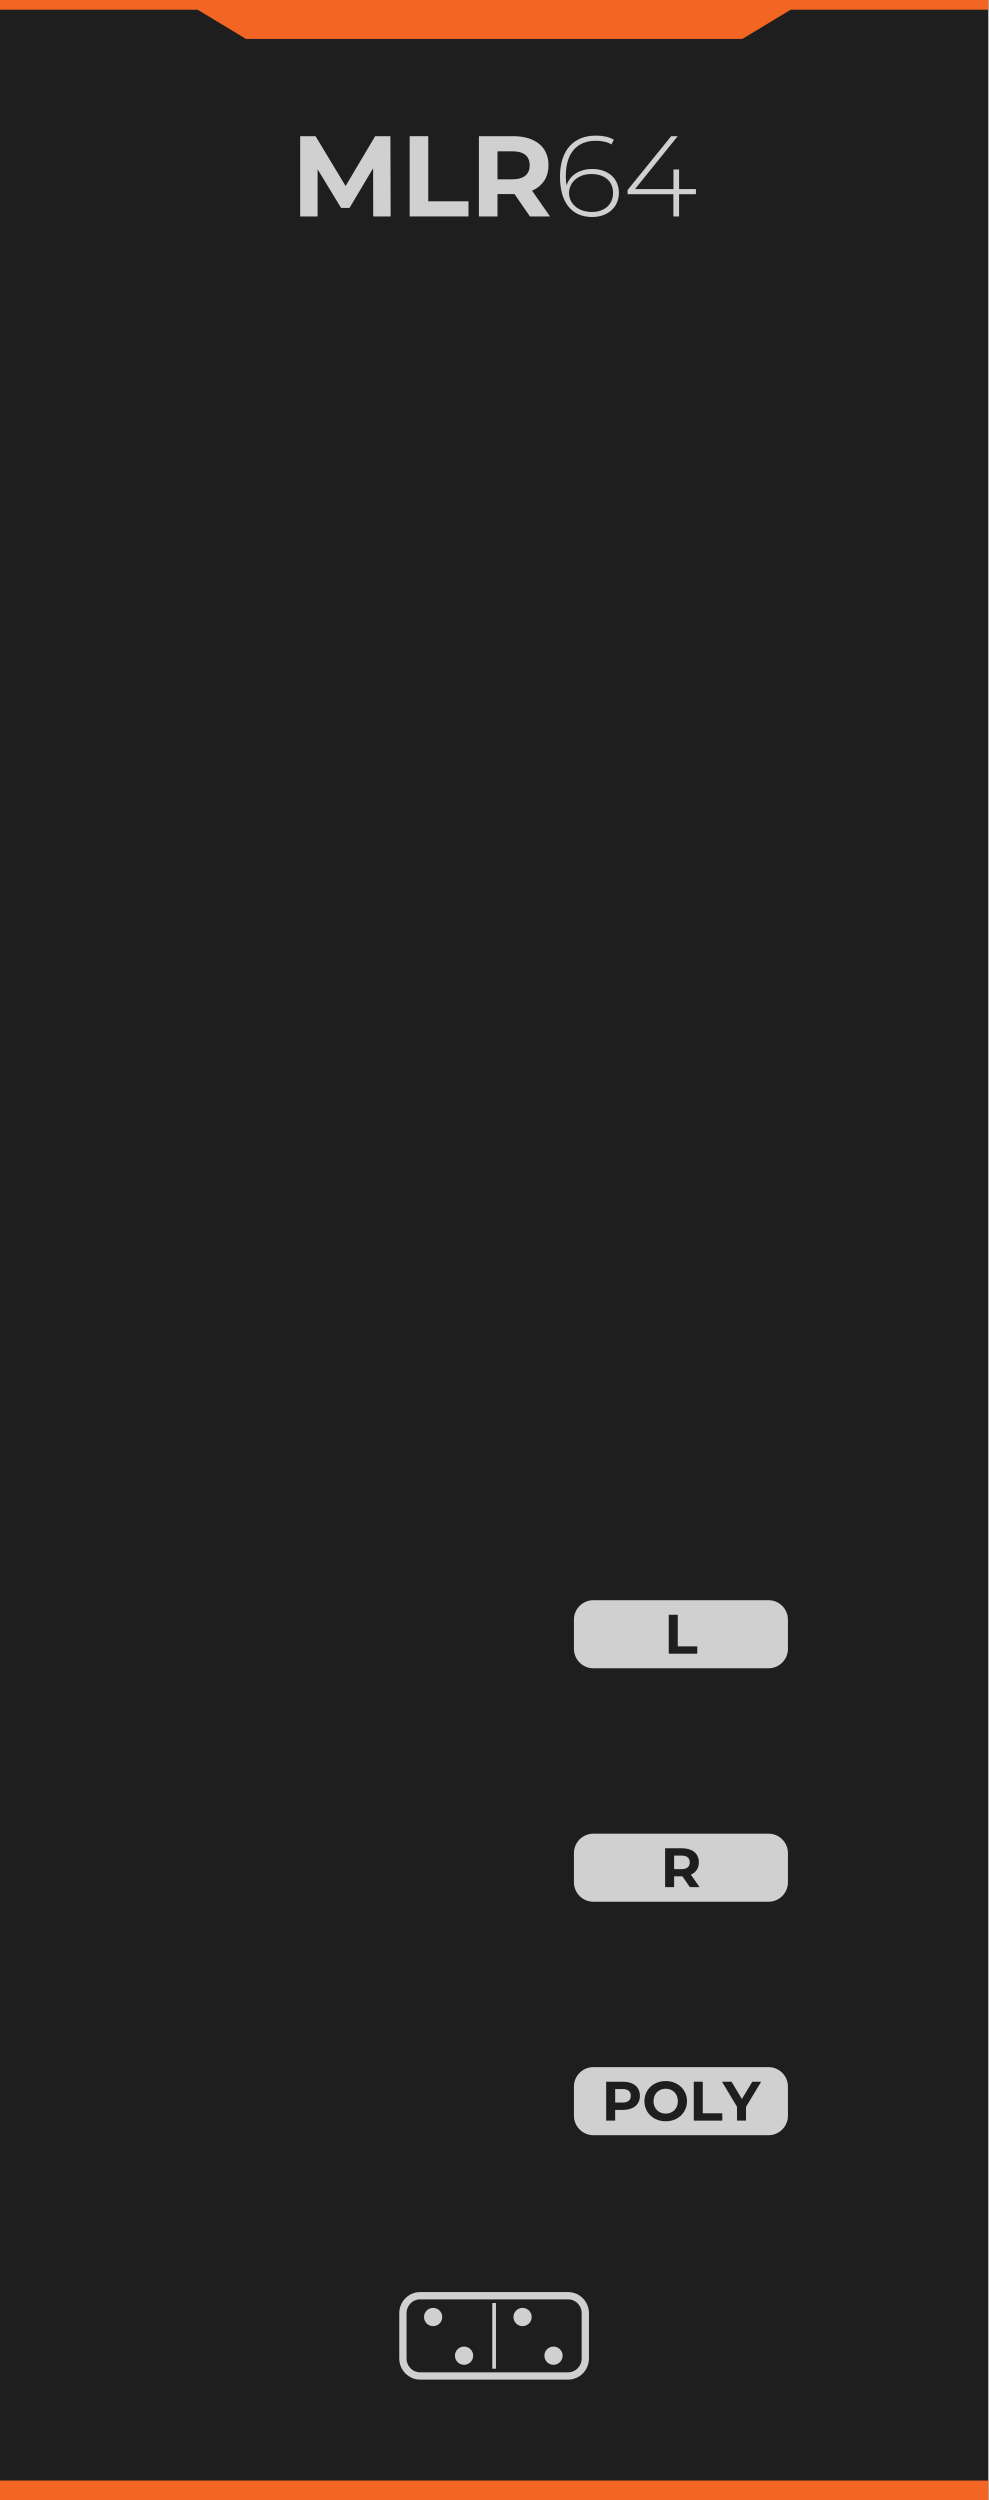
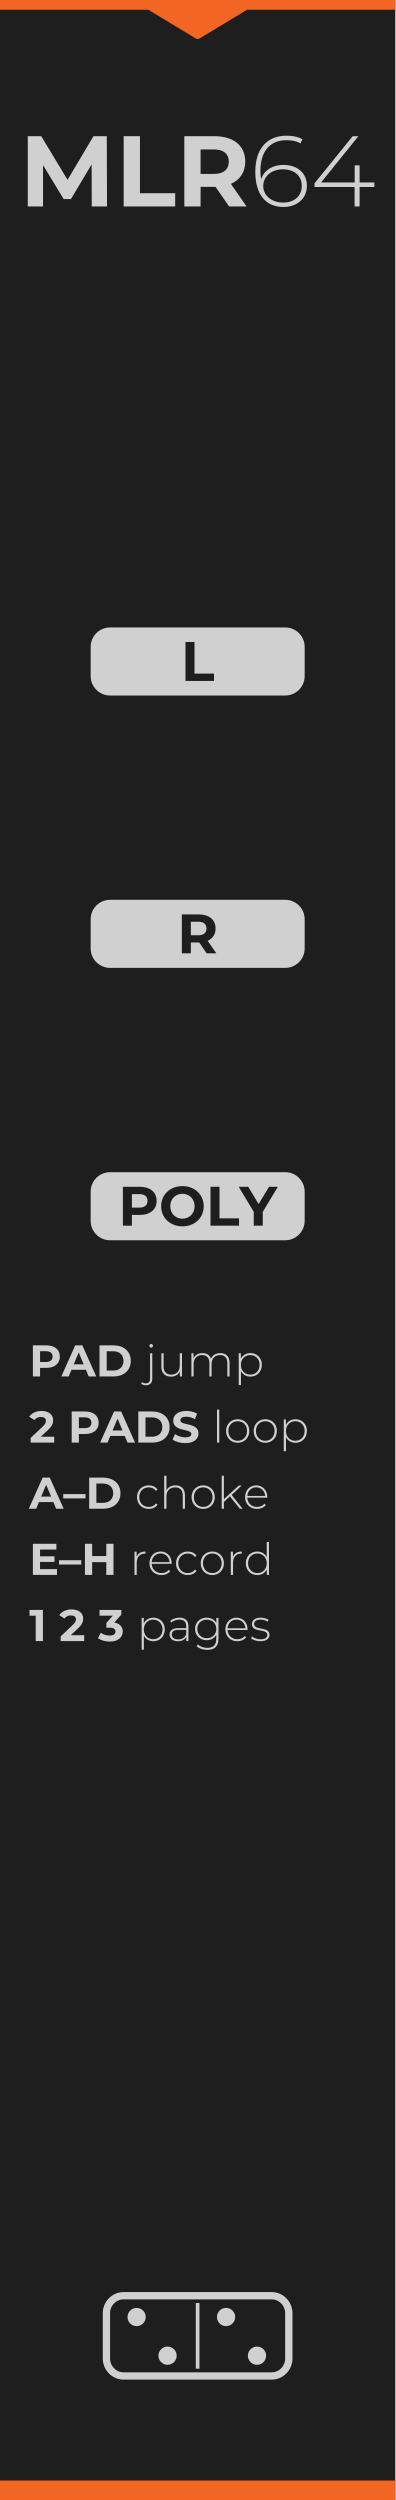
- <svg xmlns="http://www.w3.org/2000/svg" width="50.8mm" height="128.5mm" viewBox="0 0 50.8 128.5">
-   <rect width="50.8" height="128.5" fill="#1e1e1e" />
-   <polygon points="     0,0 50.8,0 50.8,0.5     40.64,0.5 38.16,2.0 12.64,2.0 10.16,0.5     0,0.5   " fill="#f26522" />
-   <rect x="0" y="127.5" width="50.8" height="1.0" fill="#f26522" />
+ <svg xmlns="http://www.w3.org/2000/svg" width="20.32mm" height="128.5mm" viewBox="0 0 20.32 128.5">
+   <rect width="20.32" height="128.5" fill="#1e1e1e" />
+   <polygon points="0,0 20.32,0 20.32,0.5 12.70,0.5 10.22,2.0 10.10,2.0 7.62,0.5 0,0.5" fill="#f26522" />
+   <rect x="0" y="127.5" width="20.32" height="1.0" fill="#f26522" />
  <g id="title">
-     <path fill="#d0d0d0" fill-rule="evenodd" d="M15.429 11.125H16.325V8.702L17.533 10.689H17.963L19.178 8.649L19.183 11.125H20.079L20.067 7.0H19.283L17.764 9.561L16.219 7.0H15.429Z" />
-     <path fill="#d0d0d0" fill-rule="evenodd" d="M21.057 11.125H24.08V10.347H22.012V7.0H21.057Z" />
-     <path fill="#d0d0d0" fill-rule="evenodd" d="M24.616 11.125H25.571V9.976H26.402C26.417 9.976 26.432 9.976 26.447 9.976L27.239 11.125H28.27L27.348 9.801C27.885 9.569 28.193 9.114 28.193 8.497C28.193 7.562 27.525 7.0 26.378 7.0H24.616ZM26.349 7.778C26.938 7.778 27.227 8.041 27.227 8.497C27.227 8.945 26.938 9.216 26.349 9.216H25.571V7.778Z" />
-     <path fill="#d0d0d0" fill-rule="evenodd" d="M30.438 11.154C31.228 11.154 31.811 10.665 31.811 9.911C31.811 9.169 31.258 8.685 30.433 8.685C29.809 8.685 29.291 8.992 29.12 9.534C29.09 9.346 29.083 9.163 29.083 9.039C29.083 7.837 29.688 7.236 30.615 7.236C30.929 7.236 31.216 7.291 31.428 7.424L31.552 7.183C31.301 7.026 30.969 6.971 30.615 6.971C29.519 6.971 28.783 7.684 28.783 9.086C28.783 10.371 29.354 11.154 30.438 11.154ZM30.427 10.895C29.661 10.895 29.248 10.412 29.248 9.929C29.248 9.375 29.719 8.945 30.391 8.945C31.091 8.945 31.511 9.328 31.511 9.917C31.511 10.506 31.075 10.895 30.427 10.895Z" />
-     <path fill="#d0d0d0" fill-rule="evenodd" d="M32.259 9.982H34.611V11.125H34.905V9.982H35.771V9.717H34.905V8.709H34.616V9.717H32.639L34.834 7.0H34.499L32.259 9.764Z" />
+     <path fill="#d0d0d0" fill-rule="evenodd" d="M1.428 10.612H2.213V8.486L3.271 10.231H3.647L4.71 8.45L4.716 10.612H5.5L5.49 7.0H4.803L3.472 9.245L2.12 7.0H1.428Z" />
+     <path fill="#d0d0d0" fill-rule="evenodd" d="M6.357 10.612H9.004V9.931H7.193V7.0H6.357Z" />
+     <path fill="#d0d0d0" fill-rule="evenodd" d="M9.474 10.612H10.31V9.606H11.079L11.775 10.612H12.673L11.868 9.451C12.336 9.245 12.606 8.847 12.606 8.311C12.606 7.499 12.021 7.0 11.017 7.0H9.474ZM10.31 8.94V7.681H10.991C11.5 7.681 11.76 7.912 11.76 8.311C11.76 8.703 11.5 8.94 10.991 8.94Z" />
+     <path fill="#d0d0d0" fill-rule="evenodd" d="M14.572 10.638C15.264 10.638 15.775 10.21 15.775 9.549C15.775 8.899 15.29 8.476 14.567 8.476C14.017 8.476 13.566 8.744 13.421 9.219C13.394 9.054 13.385 8.896 13.385 8.786C13.385 7.733 13.915 7.206 14.727 7.206C15.002 7.206 15.253 7.255 15.439 7.372L15.548 7.16C15.327 7.029 15.037 6.974 14.727 6.974C13.767 6.974 13.122 7.599 13.122 8.827C13.122 9.955 13.623 10.638 14.572 10.638ZM14.562 10.411C13.891 10.411 13.53 9.988 13.53 9.565C13.53 9.08 13.943 8.703 14.531 8.703C15.137 8.703 15.512 9.038 15.512 9.554C15.512 10.077 15.126 10.411 14.562 10.411Z" />
+     <path fill="#d0d0d0" fill-rule="evenodd" d="M16.167 9.611H18.226V10.612H18.484V9.611H19.243V9.379H18.484V8.497H18.231V9.379H16.502L18.422 7.0H18.128L16.167 9.42Z" />
  </g>
-   <rect x="29.5" y="82.25" width="11" height="3.5" rx="1.0" fill="#d0d0d0" />
-   <g transform="translate(29.5, 0)">
-     <path fill="#1e1e1e" fill-rule="evenodd" d="M4.874 85.0H6.34V84.623H5.337V83.0H4.874Z" />
-   </g>
-   <rect x="29.5" y="94.25" width="11" height="3.5" rx="1.0" fill="#d0d0d0" />
-   <g transform="translate(29.5, 0)">
-     <path fill="#1e1e1e" fill-rule="evenodd" d="M4.687 97.0H5.15V96.443H5.553C5.56 96.443 5.567 96.443 5.575 96.443L5.959 97.0H6.459L6.011 96.358C6.272 96.246 6.421 96.025 6.421 95.726C6.421 95.272 6.098 95.0 5.541 95.0H4.687ZM5.527 95.377C5.813 95.377 5.953 95.505 5.953 95.726C5.953 95.943 5.813 96.074 5.527 96.074H5.15V95.377Z" />
-   </g>
-   <rect x="29.5" y="106.25" width="11" height="3.5" rx="1.0" fill="#d0d0d0" />
-   <g transform="translate(29.5, 0)">
-     <path fill="#1e1e1e" fill-rule="evenodd" d="M1.657 109.0H2.12V108.449H2.523C3.06 108.449 3.391 108.171 3.391 107.726C3.391 107.274 3.06 107.0 2.523 107.0H1.657ZM2.497 107.377C2.783 107.377 2.923 107.505 2.923 107.726C2.923 107.943 2.783 108.071 2.497 108.071H2.12V107.377Z" />
-     <path fill="#1e1e1e" fill-rule="evenodd" d="M4.72 109.034C5.189 109.034 5.563 108.793 5.729 108.413C5.84 108.158 5.838 107.835 5.729 107.587C5.563 107.213 5.191 106.966 4.717 106.966C4.092 106.966 3.623 107.406 3.623 108.0C3.623 108.594 4.088 109.034 4.72 109.034ZM4.717 108.64C4.628 108.64 4.545 108.625 4.469 108.594C4.24 108.503 4.091 108.28 4.091 108.0C4.091 107.619 4.359 107.36 4.717 107.36C5.075 107.36 5.343 107.619 5.343 108.0C5.343 108.381 5.075 108.64 4.717 108.64Z" />
-     <path fill="#1e1e1e" fill-rule="evenodd" d="M6.16 109.0H7.626V108.623H6.623V107.0H6.16Z" />
-     <path fill="#1e1e1e" fill-rule="evenodd" d="M8.383 109.0H8.846V108.292L9.623 107.0H9.169L8.633 107.888L8.1 107.0H7.609L8.383 108.287Z" />
-   </g>
-   <g transform="translate(20.71,118.0) scale(0.75)">
+   <rect x="4.66" y="32.25" width="11" height="3.5" rx="1" fill="#d0d0d0" />
+   <path fill="#1e1e1e" fill-rule="evenodd" d="M9.534 35.0H11.0V34.623H9.997V33.0H9.534Z" />
+   <rect x="4.66" y="46.25" width="11" height="3.5" rx="1" fill="#d0d0d0" />
+   <path fill="#1e1e1e" fill-rule="evenodd" d="M9.347 49.0H9.81V48.443H10.236L10.621 49.0H11.119L10.673 48.357C10.932 48.243 11.081 48.023 11.081 47.726C11.081 47.276 10.758 47.0 10.201 47.0H9.347ZM9.81 48.074V47.377H10.187C10.469 47.377 10.613 47.505 10.613 47.726C10.613 47.943 10.469 48.074 10.187 48.074Z" />
+   <rect x="4.66" y="60.25" width="11" height="3.5" rx="1" fill="#d0d0d0" />
+   <path fill="#1e1e1e" fill-rule="evenodd" d="M6.317 63.0H6.78V62.449H7.183C7.714 62.449 8.051 62.171 8.051 61.726C8.051 61.274 7.714 61.0 7.183 61.0H6.317ZM6.78 62.071V61.377H7.157C7.439 61.377 7.583 61.505 7.583 61.726C7.583 61.943 7.439 62.071 7.157 62.071Z" />
+   <path fill="#1e1e1e" fill-rule="evenodd" d="M9.377 63.034C10.01 63.034 10.471 62.594 10.471 62.0C10.471 61.406 10.01 60.966 9.377 60.966C8.745 60.966 8.283 61.406 8.283 62.0C8.283 62.594 8.745 63.034 9.377 63.034ZM9.377 62.64C9.023 62.64 8.751 62.377 8.751 62.0C8.751 61.623 9.023 61.36 9.377 61.36C9.731 61.36 10.003 61.623 10.003 62.0C10.003 62.377 9.731 62.64 9.377 62.64Z" />
+   <path fill="#1e1e1e" fill-rule="evenodd" d="M10.82 63.0H12.286V62.623H11.283V61.0H10.82Z" />
+   <path fill="#1e1e1e" fill-rule="evenodd" d="M13.043 63.0H13.506V62.291L14.283 61.0H13.829L13.291 61.889L12.76 61.0H12.269L13.043 62.289Z" />
+   <path fill="#d0d0d0" fill-rule="evenodd" d="M1.69 70.75H2.06V70.309H2.382C2.807 70.309 3.077 70.087 3.077 69.731C3.077 69.369 2.807 69.15 2.382 69.15H1.69ZM2.06 70.007V69.452H2.362C2.587 69.452 2.702 69.554 2.702 69.731C2.702 69.904 2.587 70.007 2.362 70.007Z" />
+   <path fill="#d0d0d0" fill-rule="evenodd" d="M3.153 70.75H3.532L3.674 70.407H4.417L4.558 70.75H4.947L4.231 69.15H3.866ZM3.79 70.126 4.046 69.516 4.3 70.126Z" />
+   <path fill="#d0d0d0" fill-rule="evenodd" d="M5.114 70.75H5.841C6.362 70.75 6.723 70.435 6.723 69.95C6.723 69.465 6.362 69.15 5.841 69.15H5.114ZM5.484 70.446V69.454H5.822C6.142 69.454 6.348 69.644 6.348 69.95C6.348 70.256 6.142 70.446 5.822 70.446Z" />
+   <path fill="#d0d0d0" fill-rule="evenodd" d="M7.77 69.267C7.825 69.267 7.863 69.225 7.863 69.173C7.863 69.121 7.822 69.081 7.77 69.081C7.718 69.081 7.676 69.123 7.676 69.175C7.676 69.224 7.718 69.267 7.77 69.267ZM7.505 71.203C7.712 71.203 7.827 71.07 7.827 70.869V69.557H7.713V70.864C7.713 71.024 7.641 71.104 7.498 71.104C7.417 71.104 7.352 71.082 7.303 71.038L7.258 71.123C7.316 71.177 7.41 71.203 7.505 71.203Z" />
+   <path fill="#d0d0d0" fill-rule="evenodd" d="M8.794 70.759C9.004 70.759 9.165 70.661 9.244 70.496V70.75H9.354V69.557H9.239V70.192C9.239 70.476 9.074 70.656 8.803 70.656C8.553 70.656 8.41 70.513 8.41 70.245V69.557H8.295V70.254C8.295 70.589 8.489 70.759 8.794 70.759Z" />
+   <path fill="#d0d0d0" fill-rule="evenodd" d="M9.838 70.75H9.953V70.115C9.953 69.831 10.118 69.651 10.389 69.651C10.624 69.651 10.762 69.794 10.762 70.062V70.75H10.876V70.115C10.876 69.831 11.041 69.651 11.313 69.651C11.547 69.651 11.685 69.794 11.685 70.062V70.75H11.799V70.053C11.799 69.718 11.614 69.548 11.324 69.548C11.092 69.548 10.921 69.662 10.842 69.836C10.778 69.644 10.618 69.548 10.405 69.548C10.189 69.548 10.027 69.646 9.948 69.811V69.557H9.838Z" />
+   <path fill="#d0d0d0" fill-rule="evenodd" d="M12.869 70.759C13.207 70.759 13.459 70.515 13.459 70.153C13.459 70.035 13.433 69.929 13.381 69.838C13.278 69.655 13.095 69.548 12.869 69.548C12.653 69.548 12.474 69.655 12.38 69.838V69.557H12.27V71.193H12.385V70.476C12.479 70.656 12.659 70.759 12.869 70.759ZM12.862 70.656C12.588 70.656 12.382 70.455 12.382 70.153C12.382 69.856 12.588 69.651 12.862 69.651C13.137 69.651 13.345 69.856 13.345 70.153C13.345 70.455 13.137 70.656 12.862 70.656Z" />
+   <path fill="#d0d0d0" fill-rule="evenodd" d="M1.575 74.15H2.785V73.848H2.097L2.465 73.501C2.689 73.295 2.732 73.151 2.732 72.996C2.732 72.703 2.494 72.523 2.138 72.523C1.848 72.523 1.627 72.637 1.502 72.82L1.772 72.993C1.848 72.884 1.966 72.833 2.103 72.833C2.271 72.833 2.359 72.907 2.359 73.032C2.359 73.108 2.336 73.193 2.193 73.327L1.575 73.91Z" />
+   <path fill="#d0d0d0" fill-rule="evenodd" d="M3.685 74.15H4.055V73.709H4.378C4.803 73.709 5.073 73.487 5.073 73.131C5.073 72.769 4.803 72.55 4.378 72.55H3.685ZM4.055 73.407V72.852H4.357C4.583 72.852 4.698 72.954 4.698 73.131C4.698 73.304 4.583 73.407 4.357 73.407Z" />
+   <path fill="#d0d0d0" fill-rule="evenodd" d="M5.148 74.15H5.527L5.669 73.807H6.412L6.554 74.15H6.942L6.227 72.55H5.861ZM5.786 73.526 6.042 72.916 6.295 73.526Z" />
+   <path fill="#d0d0d0" fill-rule="evenodd" d="M7.109 74.15H7.836C8.357 74.15 8.718 73.835 8.718 73.35C8.718 72.865 8.357 72.55 7.836 72.55H7.109ZM7.479 73.846V72.854H7.818C8.138 72.854 8.343 73.044 8.343 73.35C8.343 73.656 8.138 73.846 7.818 73.846Z" />
+   <path fill="#d0d0d0" fill-rule="evenodd" d="M9.523 74.177C9.98 74.177 10.202 73.951 10.202 73.681C10.202 73.262 9.729 73.244 9.454 73.164C9.345 73.132 9.271 73.085 9.271 73.003C9.271 72.902 9.356 72.82 9.575 72.82C9.716 72.82 9.87 72.86 10.019 72.945L10.133 72.664C9.984 72.573 9.779 72.523 9.578 72.523C9.125 72.523 8.903 72.747 8.903 73.021C8.903 73.356 9.206 73.442 9.468 73.5C9.665 73.543 9.834 73.581 9.834 73.709C9.834 73.809 9.745 73.88 9.525 73.88C9.333 73.88 9.131 73.811 8.997 73.713L8.871 73.992C9.015 74.102 9.267 74.177 9.523 74.177Z" />
+   <path fill="#d0d0d0" fill-rule="evenodd" d="M11.155 74.15H11.269V72.454H11.155Z" />
+   <path fill="#d0d0d0" fill-rule="evenodd" d="M12.218 74.159C12.561 74.159 12.814 73.905 12.814 73.553C12.814 73.197 12.561 72.948 12.218 72.948C11.875 72.948 11.621 73.197 11.621 73.553C11.621 73.905 11.875 74.159 12.218 74.159ZM12.218 74.056C11.943 74.056 11.738 73.851 11.738 73.553C11.738 73.252 11.943 73.051 12.218 73.051C12.492 73.051 12.698 73.252 12.698 73.553C12.698 73.851 12.492 74.056 12.218 74.056Z" />
+   <path fill="#d0d0d0" fill-rule="evenodd" d="M13.635 74.159C13.978 74.159 14.231 73.905 14.231 73.553C14.231 73.197 13.978 72.948 13.635 72.948C13.292 72.948 13.038 73.197 13.038 73.553C13.038 73.905 13.292 74.159 13.635 74.159ZM13.635 74.056C13.361 74.056 13.155 73.851 13.155 73.553C13.155 73.252 13.361 73.051 13.635 73.051C13.909 73.051 14.115 73.252 14.115 73.553C14.115 73.851 13.909 74.056 13.635 74.056Z" />
+   <path fill="#d0d0d0" fill-rule="evenodd" d="M15.185 74.159C15.523 74.159 15.774 73.915 15.774 73.553C15.774 73.435 15.748 73.329 15.697 73.238C15.593 73.055 15.41 72.948 15.185 72.948C14.968 72.948 14.79 73.055 14.695 73.238V72.957H14.586V74.593H14.7V73.876C14.794 74.056 14.974 74.159 15.185 74.159ZM15.178 74.056C14.903 74.056 14.698 73.855 14.698 73.553C14.698 73.256 14.903 73.051 15.178 73.051C15.452 73.051 15.66 73.256 15.66 73.553C15.66 73.855 15.452 74.056 15.178 74.056Z" />
+   <path fill="#d0d0d0" fill-rule="evenodd" d="M1.479 77.55H1.859L2.001 77.207H2.743L2.885 77.55H3.274L2.558 75.95H2.193ZM2.117 76.926 2.373 76.316 2.627 76.926Z" />
+   <path fill="#d0d0d0" fill-rule="evenodd" d="M3.251 77.017H4.394V76.796H3.251Z" />
+   <path fill="#d0d0d0" fill-rule="evenodd" d="M4.583 77.55H5.31C5.831 77.55 6.193 77.235 6.193 76.75C6.193 76.265 5.831 75.95 5.31 75.95H4.583ZM4.954 77.246V76.254H5.292C5.612 76.254 5.818 76.444 5.818 76.75C5.818 77.056 5.612 77.246 5.292 77.246Z" />
+   <path fill="#d0d0d0" fill-rule="evenodd" d="M7.644 77.559C7.833 77.559 7.999 77.486 8.097 77.34L8.012 77.278C7.927 77.4 7.79 77.456 7.644 77.456C7.365 77.456 7.157 77.255 7.157 76.953C7.157 76.652 7.365 76.451 7.644 76.451C7.79 76.451 7.927 76.507 8.012 76.629L8.097 76.567C7.999 76.421 7.833 76.348 7.644 76.348C7.297 76.348 7.041 76.597 7.041 76.953C7.041 77.305 7.297 77.559 7.644 77.559Z" />
+   <path fill="#d0d0d0" fill-rule="evenodd" d="M8.439 77.55H8.554V76.915C8.554 76.631 8.726 76.451 9.006 76.451C9.25 76.451 9.393 76.594 9.393 76.862V77.55H9.507V76.853C9.507 76.518 9.312 76.348 9.022 76.348C8.8 76.348 8.636 76.444 8.554 76.606V75.854H8.439Z" />
+   <path fill="#d0d0d0" fill-rule="evenodd" d="M10.444 77.559C10.787 77.559 11.041 77.305 11.041 76.953C11.041 76.597 10.787 76.348 10.444 76.348C10.101 76.348 9.847 76.597 9.847 76.953C9.847 77.305 10.101 77.559 10.444 77.559ZM10.444 77.456C10.17 77.456 9.964 77.251 9.964 76.953C9.964 76.652 10.17 76.451 10.444 76.451C10.718 76.451 10.924 76.652 10.924 76.953C10.924 77.251 10.718 77.456 10.444 77.456Z" />
+   <path fill="#d0d0d0" fill-rule="evenodd" d="M11.395 77.55H11.509V77.198L11.818 76.912L12.327 77.55H12.469L11.907 76.839L12.419 76.357H12.273L11.509 77.056V75.854H11.395Z" />
+   <path fill="#d0d0d0" fill-rule="evenodd" d="M13.212 77.559C13.395 77.559 13.556 77.493 13.662 77.365L13.596 77.289C13.505 77.402 13.367 77.456 13.214 77.456C12.931 77.456 12.723 77.264 12.709 76.981H13.735C13.735 76.972 13.738 76.958 13.738 76.949C13.738 76.592 13.493 76.348 13.169 76.348C12.839 76.348 12.597 76.597 12.597 76.953C12.597 77.305 12.851 77.559 13.212 77.559ZM12.711 76.892C12.73 76.636 12.917 76.448 13.169 76.448C13.42 76.448 13.61 76.636 13.628 76.892Z" />
+   <path fill="#d0d0d0" fill-rule="evenodd" d="M1.69 80.95H2.929V80.653H2.058V80.283H2.801V79.995H2.058V79.647H2.899V79.35H1.69Z" />
+   <path fill="#d0d0d0" fill-rule="evenodd" d="M3.034 80.417H4.177V80.196H3.034Z" />
+   <path fill="#d0d0d0" fill-rule="evenodd" d="M5.463 80.95H5.834V79.35H5.463V79.981H4.737V79.35H4.366V80.95H4.737V80.294H5.463Z" />
+   <path fill="#d0d0d0" fill-rule="evenodd" d="M6.913 80.95H7.027V80.328C7.027 80.033 7.185 79.857 7.45 79.857C7.459 79.857 7.468 79.86 7.477 79.86V79.748C7.252 79.748 7.095 79.844 7.022 80.017V79.757H6.913Z" />
+   <path fill="#d0d0d0" fill-rule="evenodd" d="M8.298 80.959C8.481 80.959 8.641 80.893 8.748 80.765L8.682 80.689C8.59 80.802 8.452 80.856 8.3 80.856C8.017 80.856 7.809 80.664 7.795 80.381H8.821C8.821 80.372 8.823 80.358 8.823 80.349C8.823 79.992 8.579 79.748 8.254 79.748C7.925 79.748 7.683 79.997 7.683 80.353C7.683 80.705 7.937 80.959 8.298 80.959ZM7.797 80.292C7.815 80.036 8.003 79.848 8.254 79.848C8.506 79.848 8.695 80.036 8.714 80.292Z" />
+   <path fill="#d0d0d0" fill-rule="evenodd" d="M9.651 80.959C9.84 80.959 10.006 80.886 10.103 80.74L10.019 80.678C9.934 80.8 9.797 80.856 9.651 80.856C9.372 80.856 9.164 80.655 9.164 80.353C9.164 80.052 9.372 79.851 9.651 79.851C9.797 79.851 9.934 79.907 10.019 80.029L10.103 79.967C10.006 79.821 9.84 79.748 9.651 79.748C9.303 79.748 9.047 79.997 9.047 80.353C9.047 80.705 9.303 80.959 9.651 80.959Z" />
+   <path fill="#d0d0d0" fill-rule="evenodd" d="M10.913 80.959C11.255 80.959 11.509 80.705 11.509 80.353C11.509 79.997 11.255 79.748 10.913 79.748C10.57 79.748 10.316 79.997 10.316 80.353C10.316 80.705 10.57 80.959 10.913 80.959ZM10.913 80.856C10.638 80.856 10.433 80.651 10.433 80.353C10.433 80.052 10.638 79.851 10.913 79.851C11.187 79.851 11.393 80.052 11.393 80.353C11.393 80.651 11.187 80.856 10.913 80.856Z" />
+   <path fill="#d0d0d0" fill-rule="evenodd" d="M11.863 80.95H11.978V80.328C11.978 80.033 12.135 79.857 12.401 79.857C12.41 79.857 12.419 79.86 12.428 79.86V79.748C12.202 79.748 12.046 79.844 11.973 80.017V79.757H11.863Z" />
+   <path fill="#d0d0d0" fill-rule="evenodd" d="M13.223 80.959C13.44 80.959 13.621 80.852 13.713 80.669V80.95H13.825V79.254H13.71V80.031C13.613 79.851 13.434 79.748 13.223 79.748C12.89 79.748 12.634 79.992 12.634 80.353C12.634 80.71 12.89 80.959 13.223 80.959ZM13.23 80.856C12.956 80.856 12.75 80.651 12.75 80.353C12.75 80.052 12.956 79.851 13.23 79.851C13.505 79.851 13.71 80.052 13.71 80.353C13.71 80.651 13.505 80.856 13.23 80.856Z" />
+   <path fill="#d0d0d0" fill-rule="evenodd" d="M1.836 84.35H2.206V82.75H1.516V83.047H1.836Z" />
+   <path fill="#d0d0d0" fill-rule="evenodd" d="M3.118 84.35H4.327V84.048H3.639L4.007 83.701C4.231 83.495 4.275 83.351 4.275 83.196C4.275 82.903 4.037 82.723 3.681 82.723C3.391 82.723 3.17 82.837 3.045 83.02L3.315 83.193C3.391 83.084 3.509 83.033 3.646 83.033C3.814 83.033 3.902 83.107 3.902 83.232C3.902 83.308 3.879 83.393 3.735 83.527L3.118 84.11Z" />
+   <path fill="#d0d0d0" fill-rule="evenodd" d="M5.646 84.377C6.099 84.377 6.309 84.131 6.309 83.861C6.309 83.623 6.161 83.448 5.875 83.399L6.236 82.99V82.75H5.116V83.047H5.795L5.468 83.42V83.664H5.637C5.847 83.664 5.937 83.742 5.937 83.861C5.937 83.992 5.823 84.067 5.637 84.067C5.47 84.067 5.302 84.014 5.18 83.923L5.036 84.206C5.191 84.316 5.421 84.377 5.646 84.377Z" />
+   <path fill="#d0d0d0" fill-rule="evenodd" d="M7.879 84.359C8.218 84.359 8.469 84.115 8.469 83.753C8.469 83.635 8.443 83.529 8.391 83.438C8.288 83.255 8.105 83.148 7.879 83.148C7.663 83.148 7.485 83.255 7.39 83.438V83.157H7.281V84.793H7.395V84.076C7.489 84.256 7.669 84.359 7.879 84.359ZM7.873 84.256C7.598 84.256 7.393 84.055 7.393 83.753C7.393 83.456 7.598 83.251 7.873 83.251C8.147 83.251 8.355 83.456 8.355 83.753C8.355 84.055 8.147 84.256 7.873 84.256Z" />
+   <path fill="#d0d0d0" fill-rule="evenodd" d="M9.575 84.35H9.685V83.593C9.685 83.298 9.521 83.148 9.226 83.148C9.04 83.148 8.867 83.21 8.748 83.317L8.805 83.399C8.903 83.311 9.052 83.248 9.217 83.248C9.453 83.248 9.571 83.362 9.571 83.589V83.685H9.162C8.828 83.685 8.716 83.836 8.716 84.019C8.716 84.22 8.878 84.359 9.146 84.359C9.356 84.359 9.502 84.275 9.575 84.137ZM9.571 83.998C9.504 84.172 9.363 84.265 9.162 84.265C8.951 84.265 8.83 84.169 8.83 84.014C8.83 83.877 8.917 83.774 9.164 83.774H9.571Z" />
+   <path fill="#d0d0d0" fill-rule="evenodd" d="M10.652 84.803C11.036 84.803 11.23 84.621 11.23 84.222V83.157H11.121V83.427C11.026 83.25 10.839 83.148 10.62 83.148C10.282 83.148 10.026 83.383 10.026 83.726C10.026 84.069 10.282 84.307 10.62 84.307C10.836 84.307 11.022 84.206 11.116 84.032V84.236C11.116 84.553 10.967 84.7 10.65 84.7C10.458 84.7 10.286 84.636 10.167 84.526L10.106 84.613C10.228 84.735 10.436 84.803 10.652 84.803ZM10.629 84.204C10.35 84.204 10.142 84.009 10.142 83.726C10.142 83.443 10.35 83.251 10.629 83.251C10.913 83.251 11.118 83.443 11.118 83.726C11.118 84.009 10.913 84.204 10.629 84.204Z" />
+   <path fill="#d0d0d0" fill-rule="evenodd" d="M12.199 84.359C12.382 84.359 12.543 84.293 12.65 84.165L12.583 84.089C12.492 84.202 12.354 84.256 12.202 84.256C11.918 84.256 11.71 84.064 11.697 83.781H12.723C12.723 83.772 12.725 83.758 12.725 83.749C12.725 83.392 12.481 83.148 12.156 83.148C11.827 83.148 11.585 83.397 11.585 83.753C11.585 84.105 11.838 84.359 12.199 84.359ZM11.699 83.692C11.717 83.436 11.905 83.248 12.156 83.248C12.407 83.248 12.597 83.436 12.615 83.692Z" />
+   <path fill="#d0d0d0" fill-rule="evenodd" d="M13.381 84.359C13.686 84.359 13.852 84.227 13.852 84.032C13.852 83.836 13.71 83.769 13.541 83.733C13.316 83.684 13.061 83.673 13.061 83.472C13.061 83.344 13.166 83.248 13.397 83.248C13.525 83.248 13.655 83.283 13.756 83.356L13.809 83.264C13.714 83.194 13.549 83.148 13.399 83.148C13.098 83.148 12.947 83.295 12.947 83.475C12.947 83.676 13.089 83.747 13.258 83.783C13.483 83.832 13.738 83.84 13.738 84.035C13.738 84.169 13.639 84.259 13.386 84.259C13.209 84.259 13.047 84.194 12.956 84.115L12.903 84.206C12.998 84.294 13.183 84.359 13.381 84.359Z" />
+   <g transform="translate(5.47,118.0) scale(0.75)">
    <rect x="0" y="0" width="12.5" height="5.5" rx="1.18" ry="1.2" fill="none" stroke="#d0d0d0" stroke-width="0.5" />
    <rect x="6.125" y="0.5" width="0.25" height="4.5" fill="#d0d0d0" />
    <circle cx="2.07" cy="1.46" r="0.625" fill="#d0d0d0" />
    <circle cx="4.19" cy="4.11" r="0.625" fill="#d0d0d0" />
    <circle cx="8.20" cy="1.46" r="0.625" fill="#d0d0d0" />
    <circle cx="10.32" cy="4.11" r="0.625" fill="#d0d0d0" />
  </g>
</svg>
